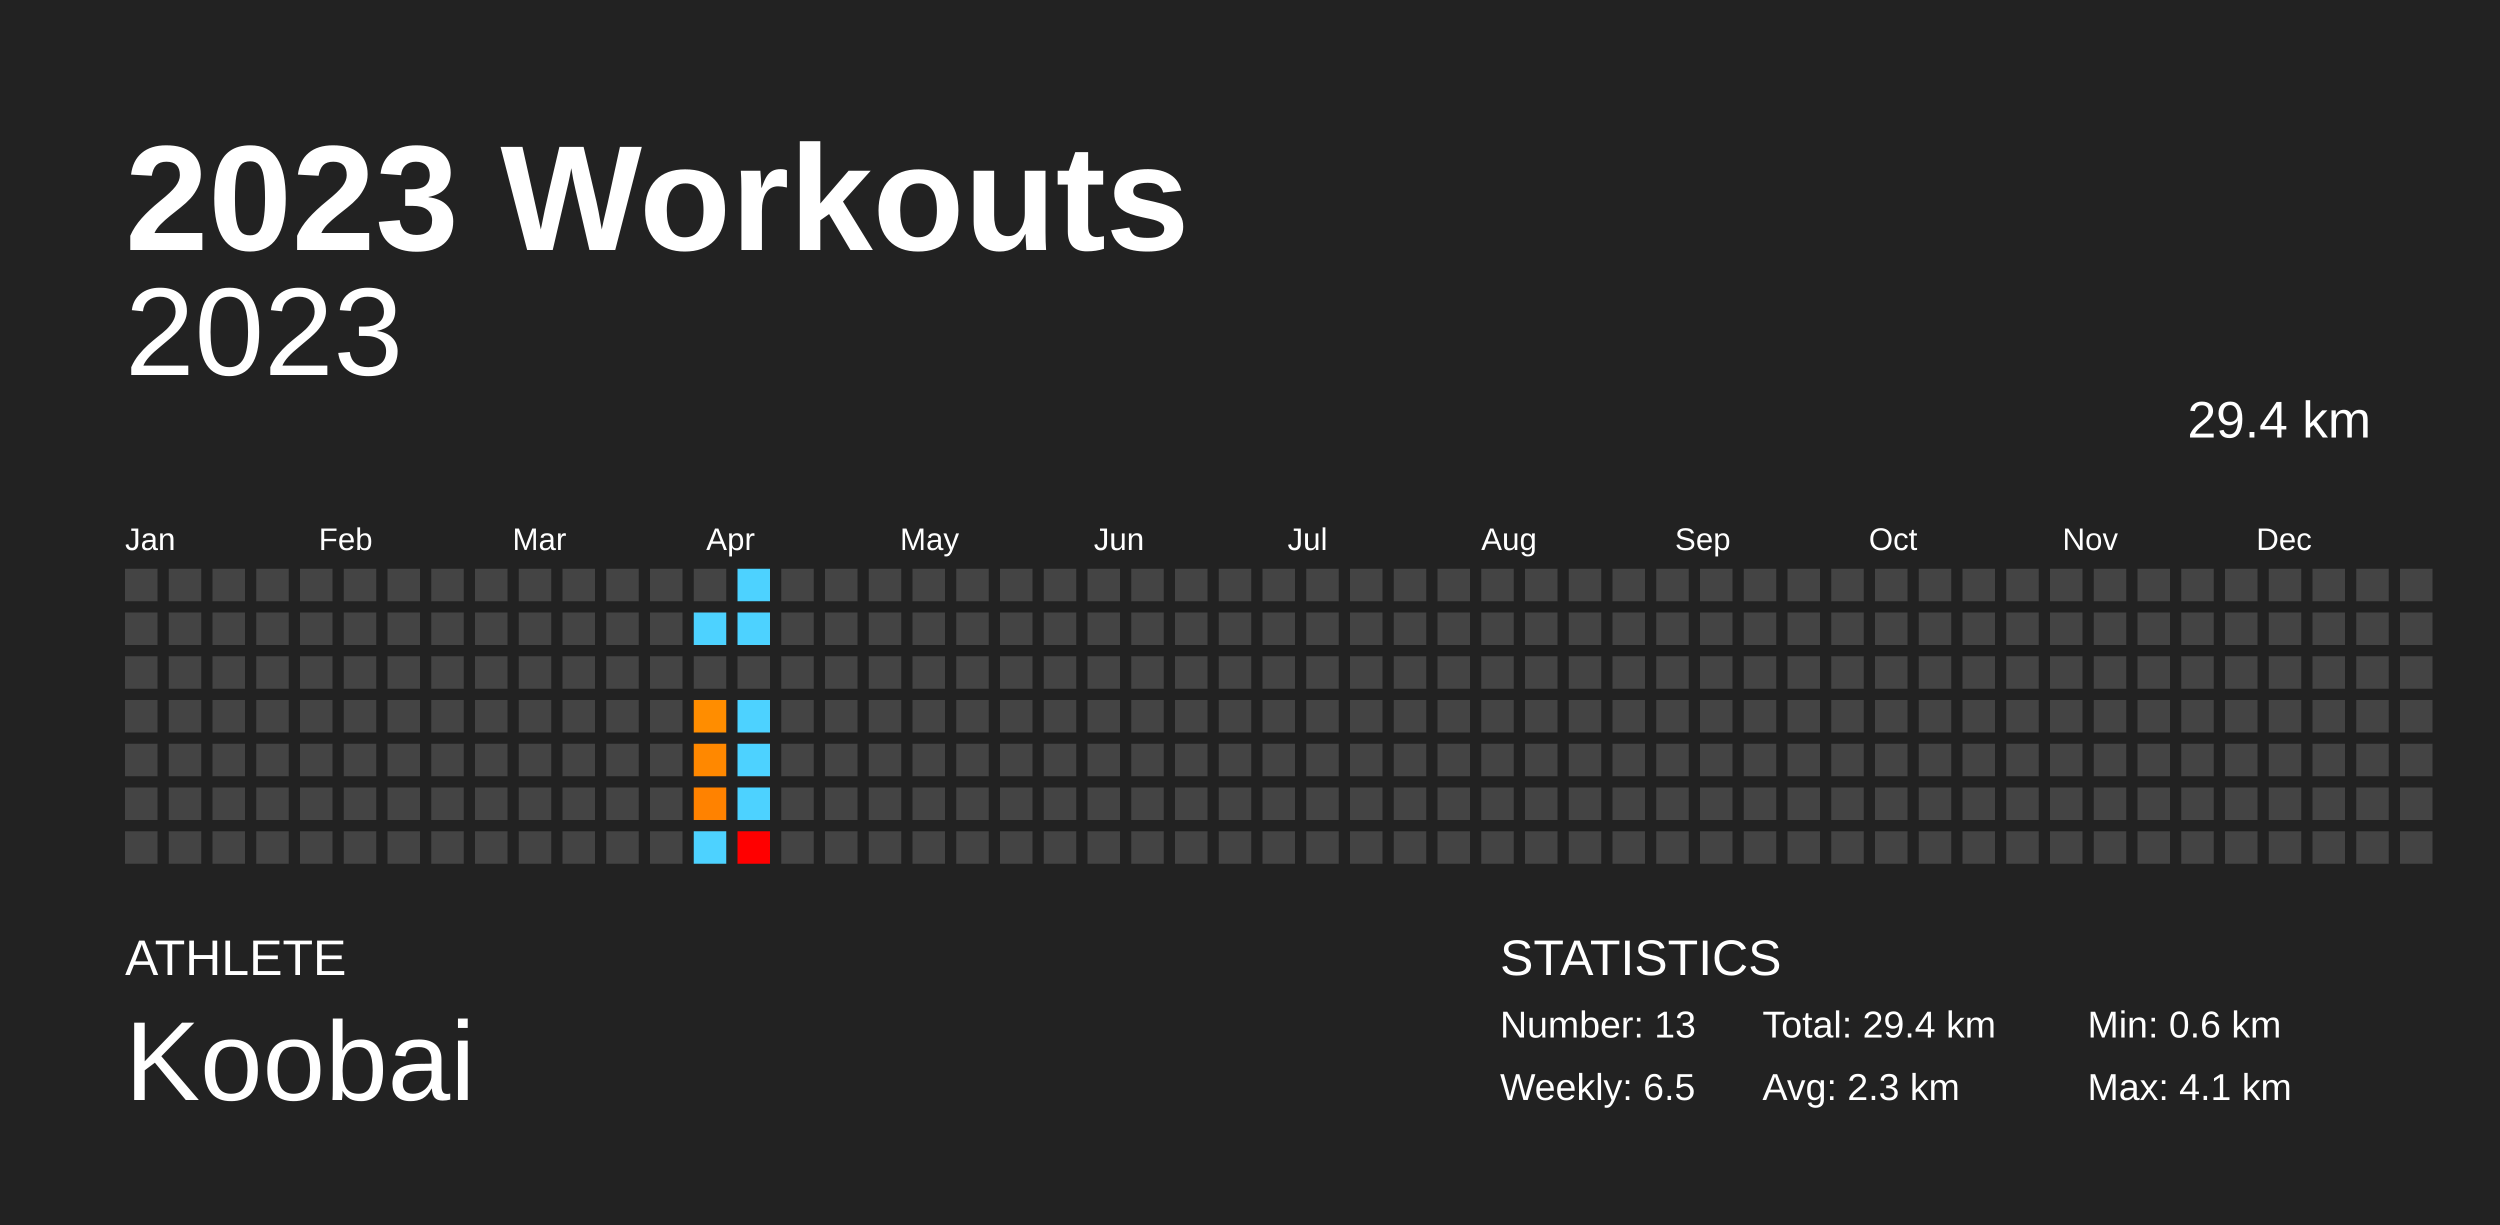
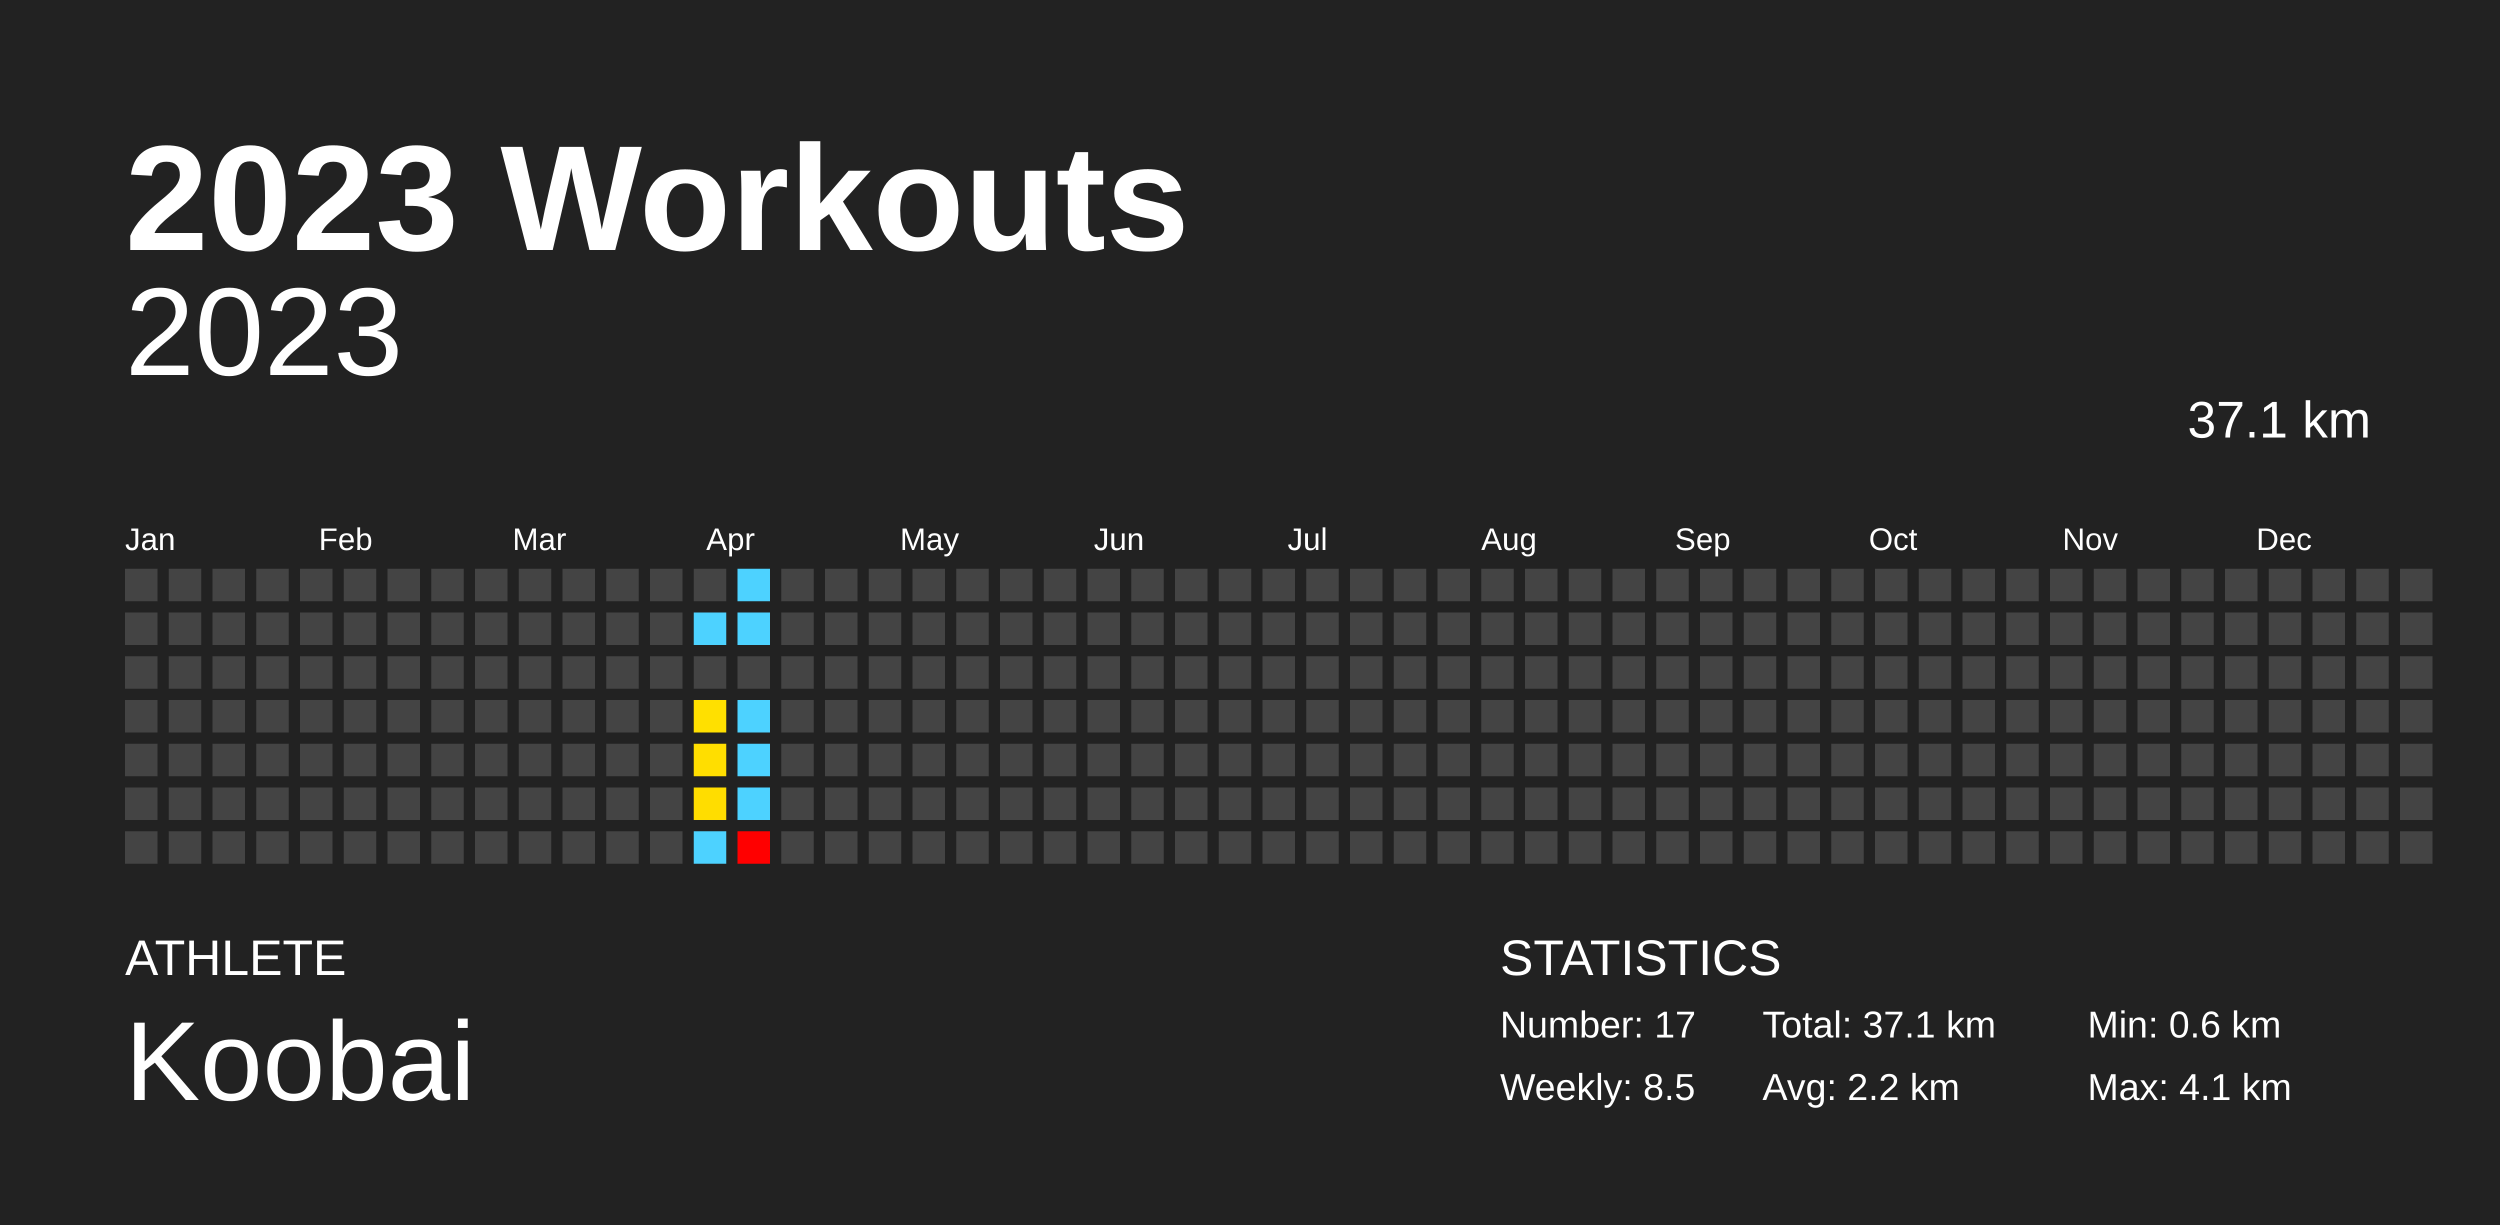
<svg xmlns="http://www.w3.org/2000/svg" baseProfile="full" height="98mm" version="1.1" viewBox="0,0,200,98" width="200mm">
  <defs />
  <rect fill="#222222" height="98" width="200" x="0" y="0" />
  <text fill="#FFFFFF" style="font-size:12px; font-family:Arial; font-weight:bold;" x="10" y="20">2023 Workouts</text>
  <text fill="#FFFFFF" style="font-size:4px; font-family:Arial" x="10" y="78">ATHLETE</text>
  <text fill="#FFFFFF" style="font-size:9px; font-family:Arial" x="10" y="88">Koobai</text>
  <text fill="#FFFFFF" style="font-size:4px; font-family:Arial" x="120" y="78">STATISTICS</text>
-   <text fill="#FFFFFF" style="font-size:3px; font-family:Arial" x="120" y="83">Number: 13</text>
-   <text fill="#FFFFFF" style="font-size:3px; font-family:Arial" x="120" y="88">Weekly: 6.5</text>
-   <text fill="#FFFFFF" style="font-size:3px; font-family:Arial" x="141" y="83">Total: 29.4 km</text>
-   <text fill="#FFFFFF" style="font-size:3px; font-family:Arial" x="141" y="88">Avg: 2.3 km</text>
+   <text fill="#FFFFFF" style="font-size:3px; font-family:Arial" x="120" y="83">Number: 17</text>
+   <text fill="#FFFFFF" style="font-size:3px; font-family:Arial" x="120" y="88">Weekly: 8.5</text>
+   <text fill="#FFFFFF" style="font-size:3px; font-family:Arial" x="141" y="83">Total: 37.1 km</text>
+   <text fill="#FFFFFF" style="font-size:3px; font-family:Arial" x="141" y="88">Avg: 2.2 km</text>
  <text fill="#FFFFFF" style="font-size:3px; font-family:Arial" x="167" y="83">Min: 0.6 km</text>
  <text fill="#FFFFFF" style="font-size:3px; font-family:Arial" x="167" y="88">Max: 4.1 km</text>
  <text alignment-baseline="hanging" fill="#FFFFFF" style="font-size:10.0px; font-family:Arial;" x="10" y="30">2023</text>
-   <text alignment-baseline="hanging" fill="#FFFFFF" style="font-size:4.125px; font-family:Arial;" x="175" y="35">29.4 km</text>
+   <text alignment-baseline="hanging" fill="#FFFFFF" style="font-size:4.125px; font-family:Arial;" x="175" y="35">37.1 km</text>
  <text fill="#FFFFFF" style="font-size:2.5px; font-family:Arial" x="10.0" y="44">Jan</text>
  <text fill="#FFFFFF" style="font-size:2.5px; font-family:Arial" x="25.5" y="44">Feb</text>
  <text fill="#FFFFFF" style="font-size:2.5px; font-family:Arial" x="41.0" y="44">Mar</text>
  <text fill="#FFFFFF" style="font-size:2.5px; font-family:Arial" x="56.5" y="44">Apr</text>
  <text fill="#FFFFFF" style="font-size:2.5px; font-family:Arial" x="72.0" y="44">May</text>
  <text fill="#FFFFFF" style="font-size:2.5px; font-family:Arial" x="87.5" y="44">Jun</text>
  <text fill="#FFFFFF" style="font-size:2.5px; font-family:Arial" x="103.0" y="44">Jul</text>
  <text fill="#FFFFFF" style="font-size:2.5px; font-family:Arial" x="118.5" y="44">Aug</text>
  <text fill="#FFFFFF" style="font-size:2.5px; font-family:Arial" x="134.0" y="44">Sep</text>
  <text fill="#FFFFFF" style="font-size:2.5px; font-family:Arial" x="149.5" y="44">Oct</text>
  <text fill="#FFFFFF" style="font-size:2.5px; font-family:Arial" x="165.0" y="44">Nov</text>
  <text fill="#FFFFFF" style="font-size:2.5px; font-family:Arial" x="180.5" y="44">Dec</text>
  <rect fill="#444444" height="2.6" width="2.6" x="10.0" y="45.5" />
  <rect fill="#444444" height="2.6" width="2.6" x="10.0" y="49.0" />
  <rect fill="#444444" height="2.6" width="2.6" x="10.0" y="52.5" />
  <rect fill="#444444" height="2.6" width="2.6" x="10.0" y="56.0" />
  <rect fill="#444444" height="2.6" width="2.6" x="10.0" y="59.5" />
  <rect fill="#444444" height="2.6" width="2.6" x="10.0" y="63.0" />
  <rect fill="#444444" height="2.6" width="2.6" x="10.0" y="66.5" />
  <rect fill="#444444" height="2.6" width="2.6" x="13.5" y="45.5" />
  <rect fill="#444444" height="2.6" width="2.6" x="13.5" y="49.0" />
  <rect fill="#444444" height="2.6" width="2.6" x="13.5" y="52.5" />
  <rect fill="#444444" height="2.6" width="2.6" x="13.5" y="56.0" />
  <rect fill="#444444" height="2.6" width="2.6" x="13.5" y="59.5" />
  <rect fill="#444444" height="2.6" width="2.6" x="13.5" y="63.0" />
  <rect fill="#444444" height="2.6" width="2.6" x="13.5" y="66.5" />
  <rect fill="#444444" height="2.6" width="2.6" x="17.0" y="45.5" />
  <rect fill="#444444" height="2.6" width="2.6" x="17.0" y="49.0" />
  <rect fill="#444444" height="2.6" width="2.6" x="17.0" y="52.5" />
  <rect fill="#444444" height="2.6" width="2.6" x="17.0" y="56.0" />
  <rect fill="#444444" height="2.6" width="2.6" x="17.0" y="59.5" />
  <rect fill="#444444" height="2.6" width="2.6" x="17.0" y="63.0" />
  <rect fill="#444444" height="2.6" width="2.6" x="17.0" y="66.5" />
  <rect fill="#444444" height="2.6" width="2.6" x="20.5" y="45.5" />
  <rect fill="#444444" height="2.6" width="2.6" x="20.5" y="49.0" />
  <rect fill="#444444" height="2.6" width="2.6" x="20.5" y="52.5" />
  <rect fill="#444444" height="2.6" width="2.6" x="20.5" y="56.0" />
  <rect fill="#444444" height="2.6" width="2.6" x="20.5" y="59.5" />
  <rect fill="#444444" height="2.6" width="2.6" x="20.5" y="63.0" />
  <rect fill="#444444" height="2.6" width="2.6" x="20.5" y="66.5" />
  <rect fill="#444444" height="2.6" width="2.6" x="24.0" y="45.5" />
  <rect fill="#444444" height="2.6" width="2.6" x="24.0" y="49.0" />
  <rect fill="#444444" height="2.6" width="2.6" x="24.0" y="52.5" />
  <rect fill="#444444" height="2.6" width="2.6" x="24.0" y="56.0" />
  <rect fill="#444444" height="2.6" width="2.6" x="24.0" y="59.5" />
  <rect fill="#444444" height="2.6" width="2.6" x="24.0" y="63.0" />
  <rect fill="#444444" height="2.6" width="2.6" x="24.0" y="66.5" />
  <rect fill="#444444" height="2.6" width="2.6" x="27.5" y="45.5" />
  <rect fill="#444444" height="2.6" width="2.6" x="27.5" y="49.0" />
  <rect fill="#444444" height="2.6" width="2.6" x="27.5" y="52.5" />
  <rect fill="#444444" height="2.6" width="2.6" x="27.5" y="56.0" />
  <rect fill="#444444" height="2.6" width="2.6" x="27.5" y="59.5" />
  <rect fill="#444444" height="2.6" width="2.6" x="27.5" y="63.0" />
  <rect fill="#444444" height="2.6" width="2.6" x="27.5" y="66.5" />
  <rect fill="#444444" height="2.6" width="2.6" x="31.0" y="45.5" />
  <rect fill="#444444" height="2.6" width="2.6" x="31.0" y="49.0" />
  <rect fill="#444444" height="2.6" width="2.6" x="31.0" y="52.5" />
  <rect fill="#444444" height="2.6" width="2.6" x="31.0" y="56.0" />
  <rect fill="#444444" height="2.6" width="2.6" x="31.0" y="59.5" />
  <rect fill="#444444" height="2.6" width="2.6" x="31.0" y="63.0" />
  <rect fill="#444444" height="2.6" width="2.6" x="31.0" y="66.5" />
  <rect fill="#444444" height="2.6" width="2.6" x="34.5" y="45.5" />
  <rect fill="#444444" height="2.6" width="2.6" x="34.5" y="49.0" />
  <rect fill="#444444" height="2.6" width="2.6" x="34.5" y="52.5" />
  <rect fill="#444444" height="2.6" width="2.6" x="34.5" y="56.0" />
  <rect fill="#444444" height="2.6" width="2.6" x="34.5" y="59.5" />
  <rect fill="#444444" height="2.6" width="2.6" x="34.5" y="63.0" />
  <rect fill="#444444" height="2.6" width="2.6" x="34.5" y="66.5" />
  <rect fill="#444444" height="2.6" width="2.6" x="38.0" y="45.5" />
  <rect fill="#444444" height="2.6" width="2.6" x="38.0" y="49.0" />
  <rect fill="#444444" height="2.6" width="2.6" x="38.0" y="52.5" />
  <rect fill="#444444" height="2.6" width="2.6" x="38.0" y="56.0" />
  <rect fill="#444444" height="2.6" width="2.6" x="38.0" y="59.5" />
  <rect fill="#444444" height="2.6" width="2.6" x="38.0" y="63.0" />
  <rect fill="#444444" height="2.6" width="2.6" x="38.0" y="66.5" />
  <rect fill="#444444" height="2.6" width="2.6" x="41.5" y="45.5" />
  <rect fill="#444444" height="2.6" width="2.6" x="41.5" y="49.0" />
  <rect fill="#444444" height="2.6" width="2.6" x="41.5" y="52.5" />
  <rect fill="#444444" height="2.6" width="2.6" x="41.5" y="56.0" />
  <rect fill="#444444" height="2.6" width="2.6" x="41.5" y="59.5" />
  <rect fill="#444444" height="2.6" width="2.6" x="41.5" y="63.0" />
  <rect fill="#444444" height="2.6" width="2.6" x="41.5" y="66.5" />
  <rect fill="#444444" height="2.6" width="2.6" x="45.0" y="45.5" />
  <rect fill="#444444" height="2.6" width="2.6" x="45.0" y="49.0" />
  <rect fill="#444444" height="2.6" width="2.6" x="45.0" y="52.5" />
  <rect fill="#444444" height="2.6" width="2.6" x="45.0" y="56.0" />
  <rect fill="#444444" height="2.6" width="2.6" x="45.0" y="59.5" />
  <rect fill="#444444" height="2.6" width="2.6" x="45.0" y="63.0" />
  <rect fill="#444444" height="2.6" width="2.6" x="45.0" y="66.5" />
  <rect fill="#444444" height="2.6" width="2.6" x="48.5" y="45.5" />
  <rect fill="#444444" height="2.6" width="2.6" x="48.5" y="49.0" />
  <rect fill="#444444" height="2.6" width="2.6" x="48.5" y="52.5" />
  <rect fill="#444444" height="2.6" width="2.6" x="48.5" y="56.0" />
  <rect fill="#444444" height="2.6" width="2.6" x="48.5" y="59.5" />
  <rect fill="#444444" height="2.6" width="2.6" x="48.5" y="63.0" />
  <rect fill="#444444" height="2.6" width="2.6" x="48.5" y="66.5" />
  <rect fill="#444444" height="2.6" width="2.6" x="52.0" y="45.5" />
  <rect fill="#444444" height="2.6" width="2.6" x="52.0" y="49.0" />
  <rect fill="#444444" height="2.6" width="2.6" x="52.0" y="52.5" />
  <rect fill="#444444" height="2.6" width="2.6" x="52.0" y="56.0" />
  <rect fill="#444444" height="2.6" width="2.6" x="52.0" y="59.5" />
  <rect fill="#444444" height="2.6" width="2.6" x="52.0" y="63.0" />
  <rect fill="#444444" height="2.6" width="2.6" x="52.0" y="66.5" />
  <rect fill="#444444" height="2.6" width="2.6" x="55.5" y="45.5" />
  <rect fill="#4dd2ff" height="2.6" width="2.6" x="55.5" y="49.0" />
  <rect fill="#444444" height="2.6" width="2.6" x="55.5" y="52.5" />
-   <rect fill="#ff8d00" height="2.6" width="2.6" x="55.5" y="56.0" />
-   <rect fill="#ff8800" height="2.6" width="2.6" x="55.5" y="59.5" />
-   <rect fill="#ff8200" height="2.6" width="2.6" x="55.5" y="63.0" />
+   <rect fill="#ffe000" height="2.6" width="2.6" x="55.5" y="56.0" />
+   <rect fill="#ffde00" height="2.6" width="2.6" x="55.5" y="59.5" />
+   <rect fill="#ffdd00" height="2.6" width="2.6" x="55.5" y="63.0" />
  <rect fill="#4dd2ff" height="2.6" width="2.6" x="55.5" y="66.5" />
  <rect fill="#4dd2ff" height="2.6" width="2.6" x="59.0" y="45.5" />
  <rect fill="#4dd2ff" height="2.6" width="2.6" x="59.0" y="49.0" />
  <rect fill="#444444" height="2.6" width="2.6" x="59.0" y="52.5" />
  <rect fill="#4dd2ff" height="2.6" width="2.6" x="59.0" y="56.0" />
  <rect fill="#4dd2ff" height="2.6" width="2.6" x="59.0" y="59.5" />
  <rect fill="#4dd2ff" height="2.6" width="2.6" x="59.0" y="63.0" />
-   <rect fill="#ff0000" height="2.6" width="2.6" x="59.0" y="66.5" />
+   <rect fill="red" height="2.6" width="2.6" x="59.0" y="66.5" />
  <rect fill="#444444" height="2.6" width="2.6" x="62.5" y="45.5" />
  <rect fill="#444444" height="2.6" width="2.6" x="62.5" y="49.0" />
  <rect fill="#444444" height="2.6" width="2.6" x="62.5" y="52.5" />
  <rect fill="#444444" height="2.6" width="2.6" x="62.5" y="56.0" />
  <rect fill="#444444" height="2.6" width="2.6" x="62.5" y="59.5" />
  <rect fill="#444444" height="2.6" width="2.6" x="62.5" y="63.0" />
  <rect fill="#444444" height="2.6" width="2.6" x="62.5" y="66.5" />
  <rect fill="#444444" height="2.6" width="2.6" x="66.0" y="45.5" />
  <rect fill="#444444" height="2.6" width="2.6" x="66.0" y="49.0" />
  <rect fill="#444444" height="2.6" width="2.6" x="66.0" y="52.5" />
  <rect fill="#444444" height="2.6" width="2.6" x="66.0" y="56.0" />
  <rect fill="#444444" height="2.6" width="2.6" x="66.0" y="59.5" />
  <rect fill="#444444" height="2.6" width="2.6" x="66.0" y="63.0" />
  <rect fill="#444444" height="2.6" width="2.6" x="66.0" y="66.5" />
  <rect fill="#444444" height="2.6" width="2.6" x="69.5" y="45.5" />
  <rect fill="#444444" height="2.6" width="2.6" x="69.5" y="49.0" />
  <rect fill="#444444" height="2.6" width="2.6" x="69.5" y="52.5" />
  <rect fill="#444444" height="2.6" width="2.6" x="69.5" y="56.0" />
  <rect fill="#444444" height="2.6" width="2.6" x="69.5" y="59.5" />
  <rect fill="#444444" height="2.6" width="2.6" x="69.5" y="63.0" />
  <rect fill="#444444" height="2.6" width="2.6" x="69.5" y="66.5" />
  <rect fill="#444444" height="2.6" width="2.6" x="73.0" y="45.5" />
  <rect fill="#444444" height="2.6" width="2.6" x="73.0" y="49.0" />
  <rect fill="#444444" height="2.6" width="2.6" x="73.0" y="52.5" />
  <rect fill="#444444" height="2.6" width="2.6" x="73.0" y="56.0" />
  <rect fill="#444444" height="2.6" width="2.6" x="73.0" y="59.5" />
  <rect fill="#444444" height="2.6" width="2.6" x="73.0" y="63.0" />
  <rect fill="#444444" height="2.6" width="2.6" x="73.0" y="66.5" />
  <rect fill="#444444" height="2.6" width="2.6" x="76.5" y="45.5" />
  <rect fill="#444444" height="2.6" width="2.6" x="76.5" y="49.0" />
  <rect fill="#444444" height="2.6" width="2.6" x="76.5" y="52.5" />
  <rect fill="#444444" height="2.6" width="2.6" x="76.5" y="56.0" />
  <rect fill="#444444" height="2.6" width="2.6" x="76.5" y="59.5" />
  <rect fill="#444444" height="2.6" width="2.6" x="76.5" y="63.0" />
  <rect fill="#444444" height="2.6" width="2.6" x="76.5" y="66.5" />
  <rect fill="#444444" height="2.6" width="2.6" x="80.0" y="45.5" />
  <rect fill="#444444" height="2.6" width="2.6" x="80.0" y="49.0" />
  <rect fill="#444444" height="2.6" width="2.6" x="80.0" y="52.5" />
  <rect fill="#444444" height="2.6" width="2.6" x="80.0" y="56.0" />
  <rect fill="#444444" height="2.6" width="2.6" x="80.0" y="59.5" />
  <rect fill="#444444" height="2.6" width="2.6" x="80.0" y="63.0" />
  <rect fill="#444444" height="2.6" width="2.6" x="80.0" y="66.5" />
  <rect fill="#444444" height="2.6" width="2.6" x="83.5" y="45.5" />
  <rect fill="#444444" height="2.6" width="2.6" x="83.5" y="49.0" />
  <rect fill="#444444" height="2.6" width="2.6" x="83.5" y="52.5" />
  <rect fill="#444444" height="2.6" width="2.6" x="83.5" y="56.0" />
  <rect fill="#444444" height="2.6" width="2.6" x="83.5" y="59.5" />
  <rect fill="#444444" height="2.6" width="2.6" x="83.5" y="63.0" />
  <rect fill="#444444" height="2.6" width="2.6" x="83.5" y="66.5" />
  <rect fill="#444444" height="2.6" width="2.6" x="87.0" y="45.5" />
  <rect fill="#444444" height="2.6" width="2.6" x="87.0" y="49.0" />
  <rect fill="#444444" height="2.6" width="2.6" x="87.0" y="52.5" />
  <rect fill="#444444" height="2.6" width="2.6" x="87.0" y="56.0" />
  <rect fill="#444444" height="2.6" width="2.6" x="87.0" y="59.5" />
  <rect fill="#444444" height="2.6" width="2.6" x="87.0" y="63.0" />
  <rect fill="#444444" height="2.6" width="2.6" x="87.0" y="66.5" />
  <rect fill="#444444" height="2.6" width="2.6" x="90.5" y="45.5" />
  <rect fill="#444444" height="2.6" width="2.6" x="90.5" y="49.0" />
  <rect fill="#444444" height="2.6" width="2.6" x="90.5" y="52.5" />
  <rect fill="#444444" height="2.6" width="2.6" x="90.5" y="56.0" />
  <rect fill="#444444" height="2.6" width="2.6" x="90.5" y="59.5" />
  <rect fill="#444444" height="2.6" width="2.6" x="90.5" y="63.0" />
  <rect fill="#444444" height="2.6" width="2.6" x="90.5" y="66.5" />
  <rect fill="#444444" height="2.6" width="2.6" x="94.0" y="45.5" />
  <rect fill="#444444" height="2.6" width="2.6" x="94.0" y="49.0" />
  <rect fill="#444444" height="2.6" width="2.6" x="94.0" y="52.5" />
  <rect fill="#444444" height="2.6" width="2.6" x="94.0" y="56.0" />
  <rect fill="#444444" height="2.6" width="2.6" x="94.0" y="59.5" />
  <rect fill="#444444" height="2.6" width="2.6" x="94.0" y="63.0" />
  <rect fill="#444444" height="2.6" width="2.6" x="94.0" y="66.5" />
  <rect fill="#444444" height="2.6" width="2.6" x="97.5" y="45.5" />
  <rect fill="#444444" height="2.6" width="2.6" x="97.5" y="49.0" />
  <rect fill="#444444" height="2.6" width="2.6" x="97.5" y="52.5" />
  <rect fill="#444444" height="2.6" width="2.6" x="97.5" y="56.0" />
  <rect fill="#444444" height="2.6" width="2.6" x="97.5" y="59.5" />
  <rect fill="#444444" height="2.6" width="2.6" x="97.5" y="63.0" />
  <rect fill="#444444" height="2.6" width="2.6" x="97.5" y="66.5" />
  <rect fill="#444444" height="2.6" width="2.6" x="101.0" y="45.5" />
  <rect fill="#444444" height="2.6" width="2.6" x="101.0" y="49.0" />
  <rect fill="#444444" height="2.6" width="2.6" x="101.0" y="52.5" />
  <rect fill="#444444" height="2.6" width="2.6" x="101.0" y="56.0" />
  <rect fill="#444444" height="2.6" width="2.6" x="101.0" y="59.5" />
  <rect fill="#444444" height="2.6" width="2.6" x="101.0" y="63.0" />
  <rect fill="#444444" height="2.6" width="2.6" x="101.0" y="66.5" />
  <rect fill="#444444" height="2.6" width="2.6" x="104.5" y="45.5" />
  <rect fill="#444444" height="2.6" width="2.6" x="104.5" y="49.0" />
  <rect fill="#444444" height="2.6" width="2.6" x="104.5" y="52.5" />
  <rect fill="#444444" height="2.6" width="2.6" x="104.5" y="56.0" />
  <rect fill="#444444" height="2.6" width="2.6" x="104.5" y="59.5" />
  <rect fill="#444444" height="2.6" width="2.6" x="104.5" y="63.0" />
  <rect fill="#444444" height="2.6" width="2.6" x="104.5" y="66.5" />
  <rect fill="#444444" height="2.6" width="2.6" x="108.0" y="45.5" />
  <rect fill="#444444" height="2.6" width="2.6" x="108.0" y="49.0" />
  <rect fill="#444444" height="2.6" width="2.6" x="108.0" y="52.5" />
  <rect fill="#444444" height="2.6" width="2.6" x="108.0" y="56.0" />
  <rect fill="#444444" height="2.6" width="2.6" x="108.0" y="59.5" />
  <rect fill="#444444" height="2.6" width="2.6" x="108.0" y="63.0" />
  <rect fill="#444444" height="2.6" width="2.6" x="108.0" y="66.5" />
  <rect fill="#444444" height="2.6" width="2.6" x="111.5" y="45.5" />
  <rect fill="#444444" height="2.6" width="2.6" x="111.5" y="49.0" />
  <rect fill="#444444" height="2.6" width="2.6" x="111.5" y="52.5" />
  <rect fill="#444444" height="2.6" width="2.6" x="111.5" y="56.0" />
  <rect fill="#444444" height="2.6" width="2.6" x="111.5" y="59.5" />
  <rect fill="#444444" height="2.6" width="2.6" x="111.5" y="63.0" />
  <rect fill="#444444" height="2.6" width="2.6" x="111.5" y="66.5" />
  <rect fill="#444444" height="2.6" width="2.6" x="115.0" y="45.5" />
  <rect fill="#444444" height="2.6" width="2.6" x="115.0" y="49.0" />
  <rect fill="#444444" height="2.6" width="2.6" x="115.0" y="52.5" />
  <rect fill="#444444" height="2.6" width="2.6" x="115.0" y="56.0" />
  <rect fill="#444444" height="2.6" width="2.6" x="115.0" y="59.5" />
  <rect fill="#444444" height="2.6" width="2.6" x="115.0" y="63.0" />
  <rect fill="#444444" height="2.6" width="2.6" x="115.0" y="66.5" />
  <rect fill="#444444" height="2.6" width="2.6" x="118.5" y="45.5" />
  <rect fill="#444444" height="2.6" width="2.6" x="118.5" y="49.0" />
  <rect fill="#444444" height="2.6" width="2.6" x="118.5" y="52.5" />
  <rect fill="#444444" height="2.6" width="2.6" x="118.5" y="56.0" />
  <rect fill="#444444" height="2.6" width="2.6" x="118.5" y="59.5" />
  <rect fill="#444444" height="2.6" width="2.6" x="118.5" y="63.0" />
  <rect fill="#444444" height="2.6" width="2.6" x="118.5" y="66.5" />
  <rect fill="#444444" height="2.6" width="2.6" x="122.0" y="45.5" />
  <rect fill="#444444" height="2.6" width="2.6" x="122.0" y="49.0" />
  <rect fill="#444444" height="2.6" width="2.6" x="122.0" y="52.5" />
  <rect fill="#444444" height="2.6" width="2.6" x="122.0" y="56.0" />
  <rect fill="#444444" height="2.6" width="2.6" x="122.0" y="59.5" />
  <rect fill="#444444" height="2.6" width="2.6" x="122.0" y="63.0" />
  <rect fill="#444444" height="2.6" width="2.6" x="122.0" y="66.5" />
  <rect fill="#444444" height="2.6" width="2.6" x="125.5" y="45.5" />
  <rect fill="#444444" height="2.6" width="2.6" x="125.5" y="49.0" />
  <rect fill="#444444" height="2.6" width="2.6" x="125.5" y="52.5" />
  <rect fill="#444444" height="2.6" width="2.6" x="125.5" y="56.0" />
  <rect fill="#444444" height="2.6" width="2.6" x="125.5" y="59.5" />
  <rect fill="#444444" height="2.6" width="2.6" x="125.5" y="63.0" />
  <rect fill="#444444" height="2.6" width="2.6" x="125.5" y="66.5" />
  <rect fill="#444444" height="2.6" width="2.6" x="129.0" y="45.5" />
  <rect fill="#444444" height="2.6" width="2.6" x="129.0" y="49.0" />
  <rect fill="#444444" height="2.6" width="2.6" x="129.0" y="52.5" />
  <rect fill="#444444" height="2.6" width="2.6" x="129.0" y="56.0" />
  <rect fill="#444444" height="2.6" width="2.6" x="129.0" y="59.5" />
  <rect fill="#444444" height="2.6" width="2.6" x="129.0" y="63.0" />
  <rect fill="#444444" height="2.6" width="2.6" x="129.0" y="66.5" />
  <rect fill="#444444" height="2.6" width="2.6" x="132.5" y="45.5" />
  <rect fill="#444444" height="2.6" width="2.6" x="132.5" y="49.0" />
  <rect fill="#444444" height="2.6" width="2.6" x="132.5" y="52.5" />
  <rect fill="#444444" height="2.6" width="2.6" x="132.5" y="56.0" />
  <rect fill="#444444" height="2.6" width="2.6" x="132.5" y="59.5" />
  <rect fill="#444444" height="2.6" width="2.6" x="132.5" y="63.0" />
  <rect fill="#444444" height="2.6" width="2.6" x="132.5" y="66.5" />
  <rect fill="#444444" height="2.6" width="2.6" x="136.0" y="45.5" />
  <rect fill="#444444" height="2.6" width="2.6" x="136.0" y="49.0" />
  <rect fill="#444444" height="2.6" width="2.6" x="136.0" y="52.5" />
  <rect fill="#444444" height="2.6" width="2.6" x="136.0" y="56.0" />
  <rect fill="#444444" height="2.6" width="2.6" x="136.0" y="59.5" />
  <rect fill="#444444" height="2.6" width="2.6" x="136.0" y="63.0" />
  <rect fill="#444444" height="2.6" width="2.6" x="136.0" y="66.5" />
  <rect fill="#444444" height="2.6" width="2.6" x="139.5" y="45.5" />
  <rect fill="#444444" height="2.6" width="2.6" x="139.5" y="49.0" />
  <rect fill="#444444" height="2.6" width="2.6" x="139.5" y="52.5" />
  <rect fill="#444444" height="2.6" width="2.6" x="139.5" y="56.0" />
  <rect fill="#444444" height="2.6" width="2.6" x="139.5" y="59.5" />
  <rect fill="#444444" height="2.6" width="2.6" x="139.5" y="63.0" />
  <rect fill="#444444" height="2.6" width="2.6" x="139.5" y="66.5" />
  <rect fill="#444444" height="2.6" width="2.6" x="143.0" y="45.5" />
  <rect fill="#444444" height="2.6" width="2.6" x="143.0" y="49.0" />
  <rect fill="#444444" height="2.6" width="2.6" x="143.0" y="52.5" />
  <rect fill="#444444" height="2.6" width="2.6" x="143.0" y="56.0" />
  <rect fill="#444444" height="2.6" width="2.6" x="143.0" y="59.5" />
  <rect fill="#444444" height="2.6" width="2.6" x="143.0" y="63.0" />
  <rect fill="#444444" height="2.6" width="2.6" x="143.0" y="66.5" />
  <rect fill="#444444" height="2.6" width="2.6" x="146.5" y="45.5" />
  <rect fill="#444444" height="2.6" width="2.6" x="146.5" y="49.0" />
  <rect fill="#444444" height="2.6" width="2.6" x="146.5" y="52.5" />
  <rect fill="#444444" height="2.6" width="2.6" x="146.5" y="56.0" />
  <rect fill="#444444" height="2.6" width="2.6" x="146.5" y="59.5" />
  <rect fill="#444444" height="2.6" width="2.6" x="146.5" y="63.0" />
  <rect fill="#444444" height="2.6" width="2.6" x="146.5" y="66.5" />
  <rect fill="#444444" height="2.6" width="2.6" x="150.0" y="45.5" />
  <rect fill="#444444" height="2.6" width="2.6" x="150.0" y="49.0" />
  <rect fill="#444444" height="2.6" width="2.6" x="150.0" y="52.5" />
  <rect fill="#444444" height="2.6" width="2.6" x="150.0" y="56.0" />
  <rect fill="#444444" height="2.6" width="2.6" x="150.0" y="59.5" />
  <rect fill="#444444" height="2.6" width="2.6" x="150.0" y="63.0" />
  <rect fill="#444444" height="2.6" width="2.6" x="150.0" y="66.5" />
  <rect fill="#444444" height="2.6" width="2.6" x="153.5" y="45.5" />
  <rect fill="#444444" height="2.6" width="2.6" x="153.5" y="49.0" />
  <rect fill="#444444" height="2.6" width="2.6" x="153.5" y="52.5" />
  <rect fill="#444444" height="2.6" width="2.6" x="153.5" y="56.0" />
  <rect fill="#444444" height="2.6" width="2.6" x="153.5" y="59.5" />
  <rect fill="#444444" height="2.6" width="2.6" x="153.5" y="63.0" />
  <rect fill="#444444" height="2.6" width="2.6" x="153.5" y="66.5" />
  <rect fill="#444444" height="2.6" width="2.6" x="157.0" y="45.5" />
  <rect fill="#444444" height="2.6" width="2.6" x="157.0" y="49.0" />
  <rect fill="#444444" height="2.6" width="2.6" x="157.0" y="52.5" />
  <rect fill="#444444" height="2.6" width="2.6" x="157.0" y="56.0" />
  <rect fill="#444444" height="2.6" width="2.6" x="157.0" y="59.5" />
  <rect fill="#444444" height="2.6" width="2.6" x="157.0" y="63.0" />
  <rect fill="#444444" height="2.6" width="2.6" x="157.0" y="66.5" />
  <rect fill="#444444" height="2.6" width="2.6" x="160.5" y="45.5" />
  <rect fill="#444444" height="2.6" width="2.6" x="160.5" y="49.0" />
  <rect fill="#444444" height="2.6" width="2.6" x="160.5" y="52.5" />
  <rect fill="#444444" height="2.6" width="2.6" x="160.5" y="56.0" />
  <rect fill="#444444" height="2.6" width="2.6" x="160.5" y="59.5" />
  <rect fill="#444444" height="2.6" width="2.6" x="160.5" y="63.0" />
  <rect fill="#444444" height="2.6" width="2.6" x="160.5" y="66.5" />
  <rect fill="#444444" height="2.6" width="2.6" x="164.0" y="45.5" />
  <rect fill="#444444" height="2.6" width="2.6" x="164.0" y="49.0" />
  <rect fill="#444444" height="2.6" width="2.6" x="164.0" y="52.5" />
  <rect fill="#444444" height="2.6" width="2.6" x="164.0" y="56.0" />
  <rect fill="#444444" height="2.6" width="2.6" x="164.0" y="59.5" />
  <rect fill="#444444" height="2.6" width="2.6" x="164.0" y="63.0" />
  <rect fill="#444444" height="2.6" width="2.6" x="164.0" y="66.5" />
  <rect fill="#444444" height="2.6" width="2.6" x="167.5" y="45.5" />
  <rect fill="#444444" height="2.6" width="2.6" x="167.5" y="49.0" />
  <rect fill="#444444" height="2.6" width="2.6" x="167.5" y="52.5" />
  <rect fill="#444444" height="2.6" width="2.6" x="167.5" y="56.0" />
  <rect fill="#444444" height="2.6" width="2.6" x="167.5" y="59.5" />
  <rect fill="#444444" height="2.6" width="2.6" x="167.5" y="63.0" />
  <rect fill="#444444" height="2.6" width="2.6" x="167.5" y="66.5" />
  <rect fill="#444444" height="2.6" width="2.6" x="171.0" y="45.5" />
  <rect fill="#444444" height="2.6" width="2.6" x="171.0" y="49.0" />
  <rect fill="#444444" height="2.6" width="2.6" x="171.0" y="52.5" />
  <rect fill="#444444" height="2.6" width="2.6" x="171.0" y="56.0" />
  <rect fill="#444444" height="2.6" width="2.6" x="171.0" y="59.5" />
  <rect fill="#444444" height="2.6" width="2.6" x="171.0" y="63.0" />
  <rect fill="#444444" height="2.6" width="2.6" x="171.0" y="66.5" />
  <rect fill="#444444" height="2.6" width="2.6" x="174.5" y="45.5" />
  <rect fill="#444444" height="2.6" width="2.6" x="174.5" y="49.0" />
  <rect fill="#444444" height="2.6" width="2.6" x="174.5" y="52.5" />
  <rect fill="#444444" height="2.6" width="2.6" x="174.5" y="56.0" />
  <rect fill="#444444" height="2.6" width="2.6" x="174.5" y="59.5" />
  <rect fill="#444444" height="2.6" width="2.6" x="174.5" y="63.0" />
  <rect fill="#444444" height="2.6" width="2.6" x="174.5" y="66.5" />
  <rect fill="#444444" height="2.6" width="2.6" x="178.0" y="45.5" />
  <rect fill="#444444" height="2.6" width="2.6" x="178.0" y="49.0" />
  <rect fill="#444444" height="2.6" width="2.6" x="178.0" y="52.5" />
  <rect fill="#444444" height="2.6" width="2.6" x="178.0" y="56.0" />
  <rect fill="#444444" height="2.6" width="2.6" x="178.0" y="59.5" />
  <rect fill="#444444" height="2.6" width="2.6" x="178.0" y="63.0" />
  <rect fill="#444444" height="2.6" width="2.6" x="178.0" y="66.5" />
  <rect fill="#444444" height="2.6" width="2.6" x="181.5" y="45.5" />
  <rect fill="#444444" height="2.6" width="2.6" x="181.5" y="49.0" />
  <rect fill="#444444" height="2.6" width="2.6" x="181.5" y="52.5" />
  <rect fill="#444444" height="2.6" width="2.6" x="181.5" y="56.0" />
  <rect fill="#444444" height="2.6" width="2.6" x="181.5" y="59.5" />
  <rect fill="#444444" height="2.6" width="2.6" x="181.5" y="63.0" />
  <rect fill="#444444" height="2.6" width="2.6" x="181.5" y="66.5" />
  <rect fill="#444444" height="2.6" width="2.6" x="185.0" y="45.5" />
  <rect fill="#444444" height="2.6" width="2.6" x="185.0" y="49.0" />
  <rect fill="#444444" height="2.6" width="2.6" x="185.0" y="52.5" />
  <rect fill="#444444" height="2.6" width="2.6" x="185.0" y="56.0" />
  <rect fill="#444444" height="2.6" width="2.6" x="185.0" y="59.5" />
  <rect fill="#444444" height="2.6" width="2.6" x="185.0" y="63.0" />
  <rect fill="#444444" height="2.6" width="2.6" x="185.0" y="66.5" />
  <rect fill="#444444" height="2.6" width="2.6" x="188.5" y="45.5" />
  <rect fill="#444444" height="2.6" width="2.6" x="188.5" y="49.0" />
  <rect fill="#444444" height="2.6" width="2.6" x="188.5" y="52.5" />
  <rect fill="#444444" height="2.6" width="2.6" x="188.5" y="56.0" />
  <rect fill="#444444" height="2.6" width="2.6" x="188.5" y="59.5" />
  <rect fill="#444444" height="2.6" width="2.6" x="188.5" y="63.0" />
  <rect fill="#444444" height="2.6" width="2.6" x="188.5" y="66.5" />
  <rect fill="#444444" height="2.6" width="2.6" x="192.0" y="45.5" />
  <rect fill="#444444" height="2.6" width="2.6" x="192.0" y="49.0" />
  <rect fill="#444444" height="2.6" width="2.6" x="192.0" y="52.5" />
  <rect fill="#444444" height="2.6" width="2.6" x="192.0" y="56.0" />
  <rect fill="#444444" height="2.6" width="2.6" x="192.0" y="59.5" />
  <rect fill="#444444" height="2.6" width="2.6" x="192.0" y="63.0" />
  <rect fill="#444444" height="2.6" width="2.6" x="192.0" y="66.5" />
</svg>
